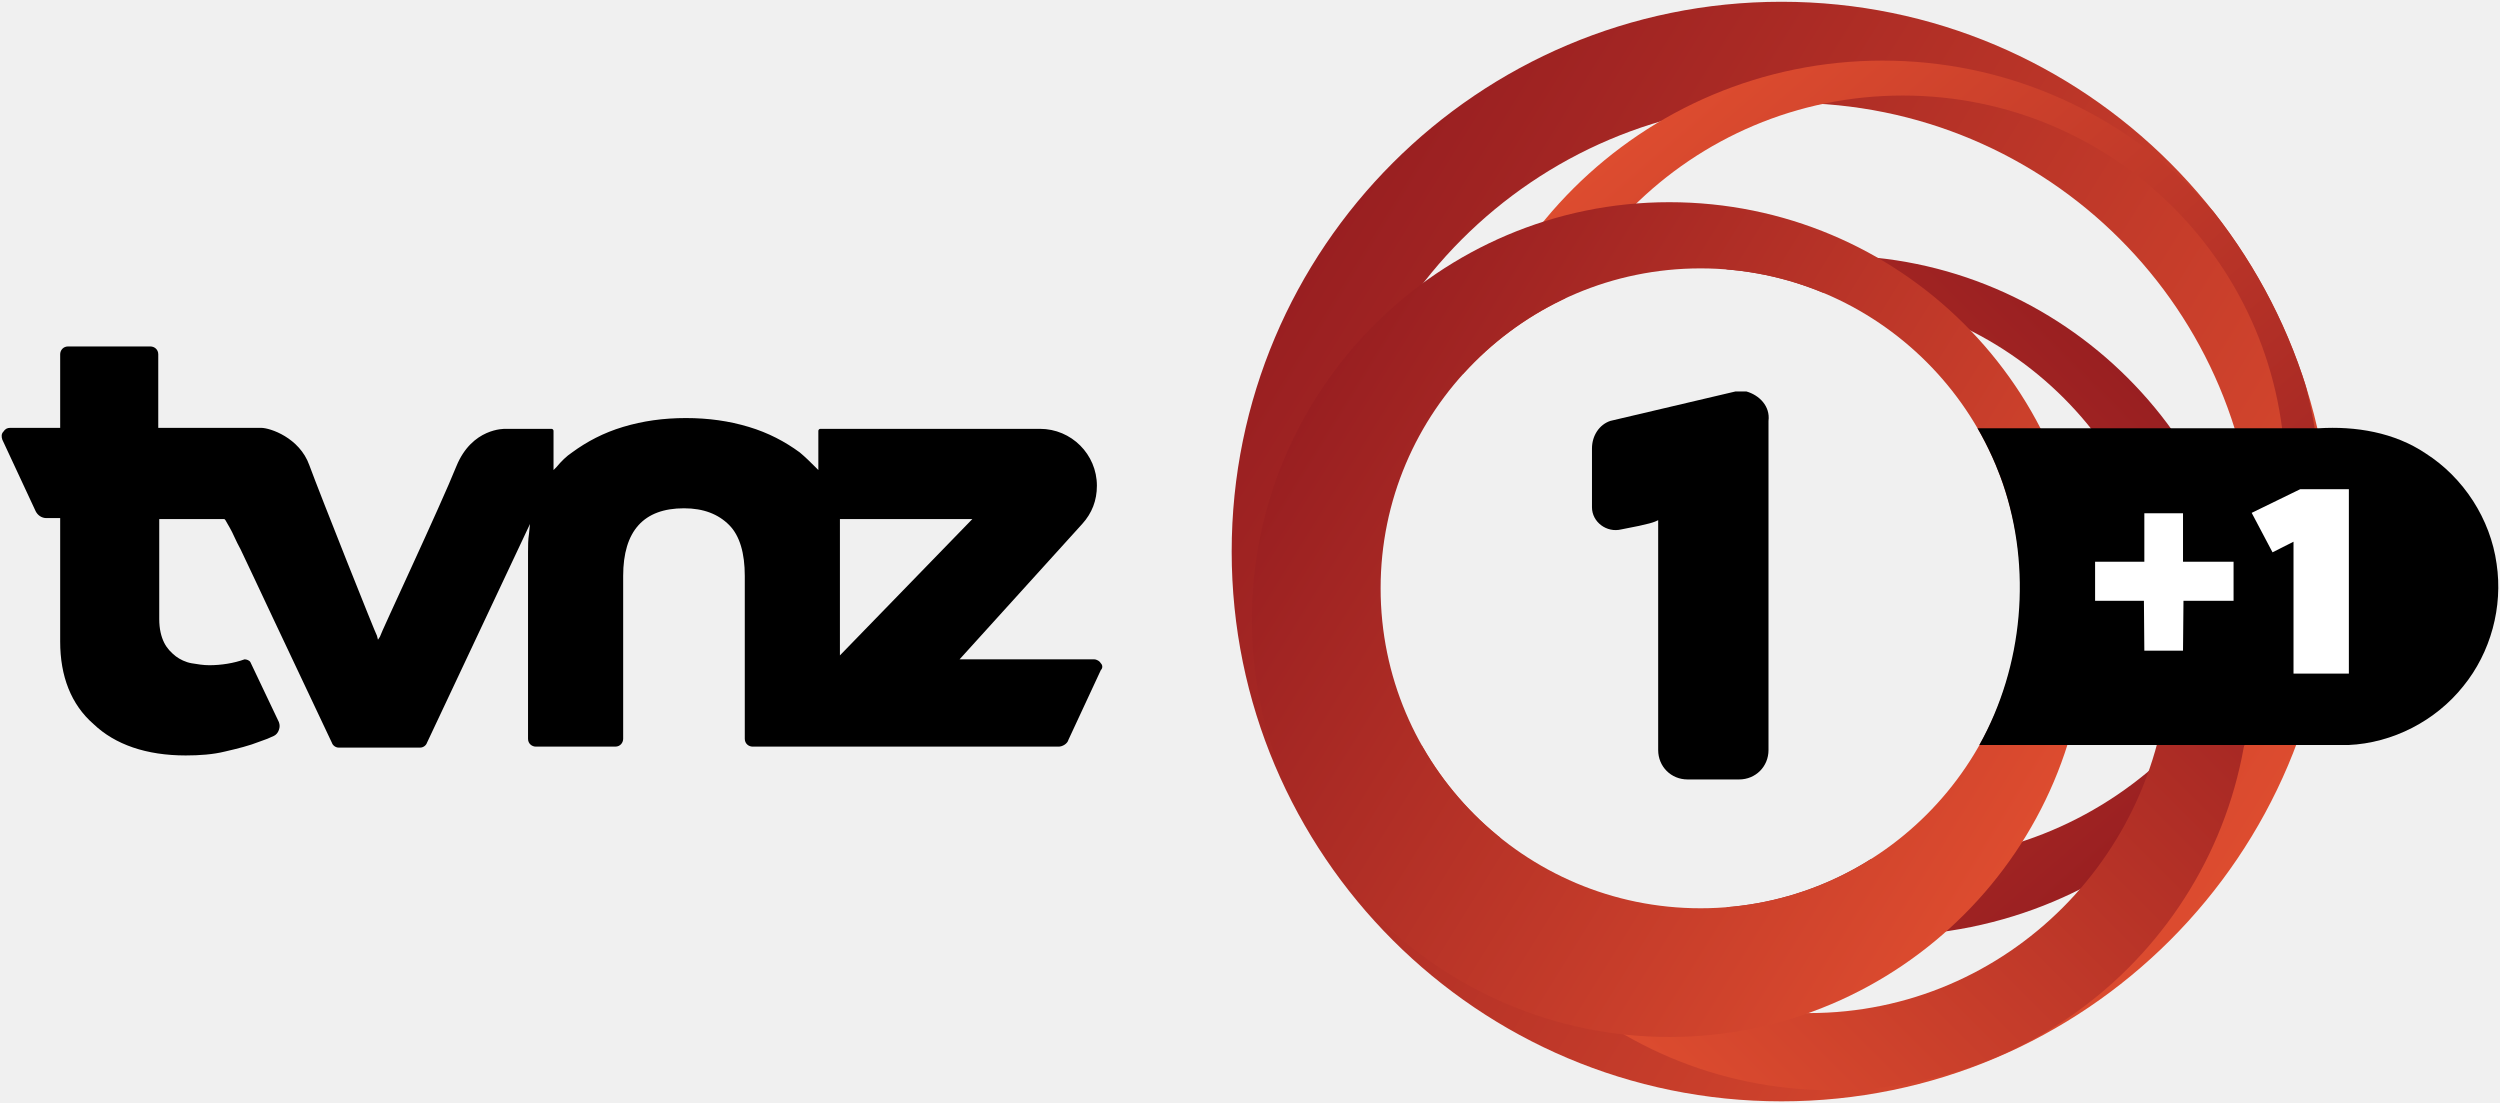
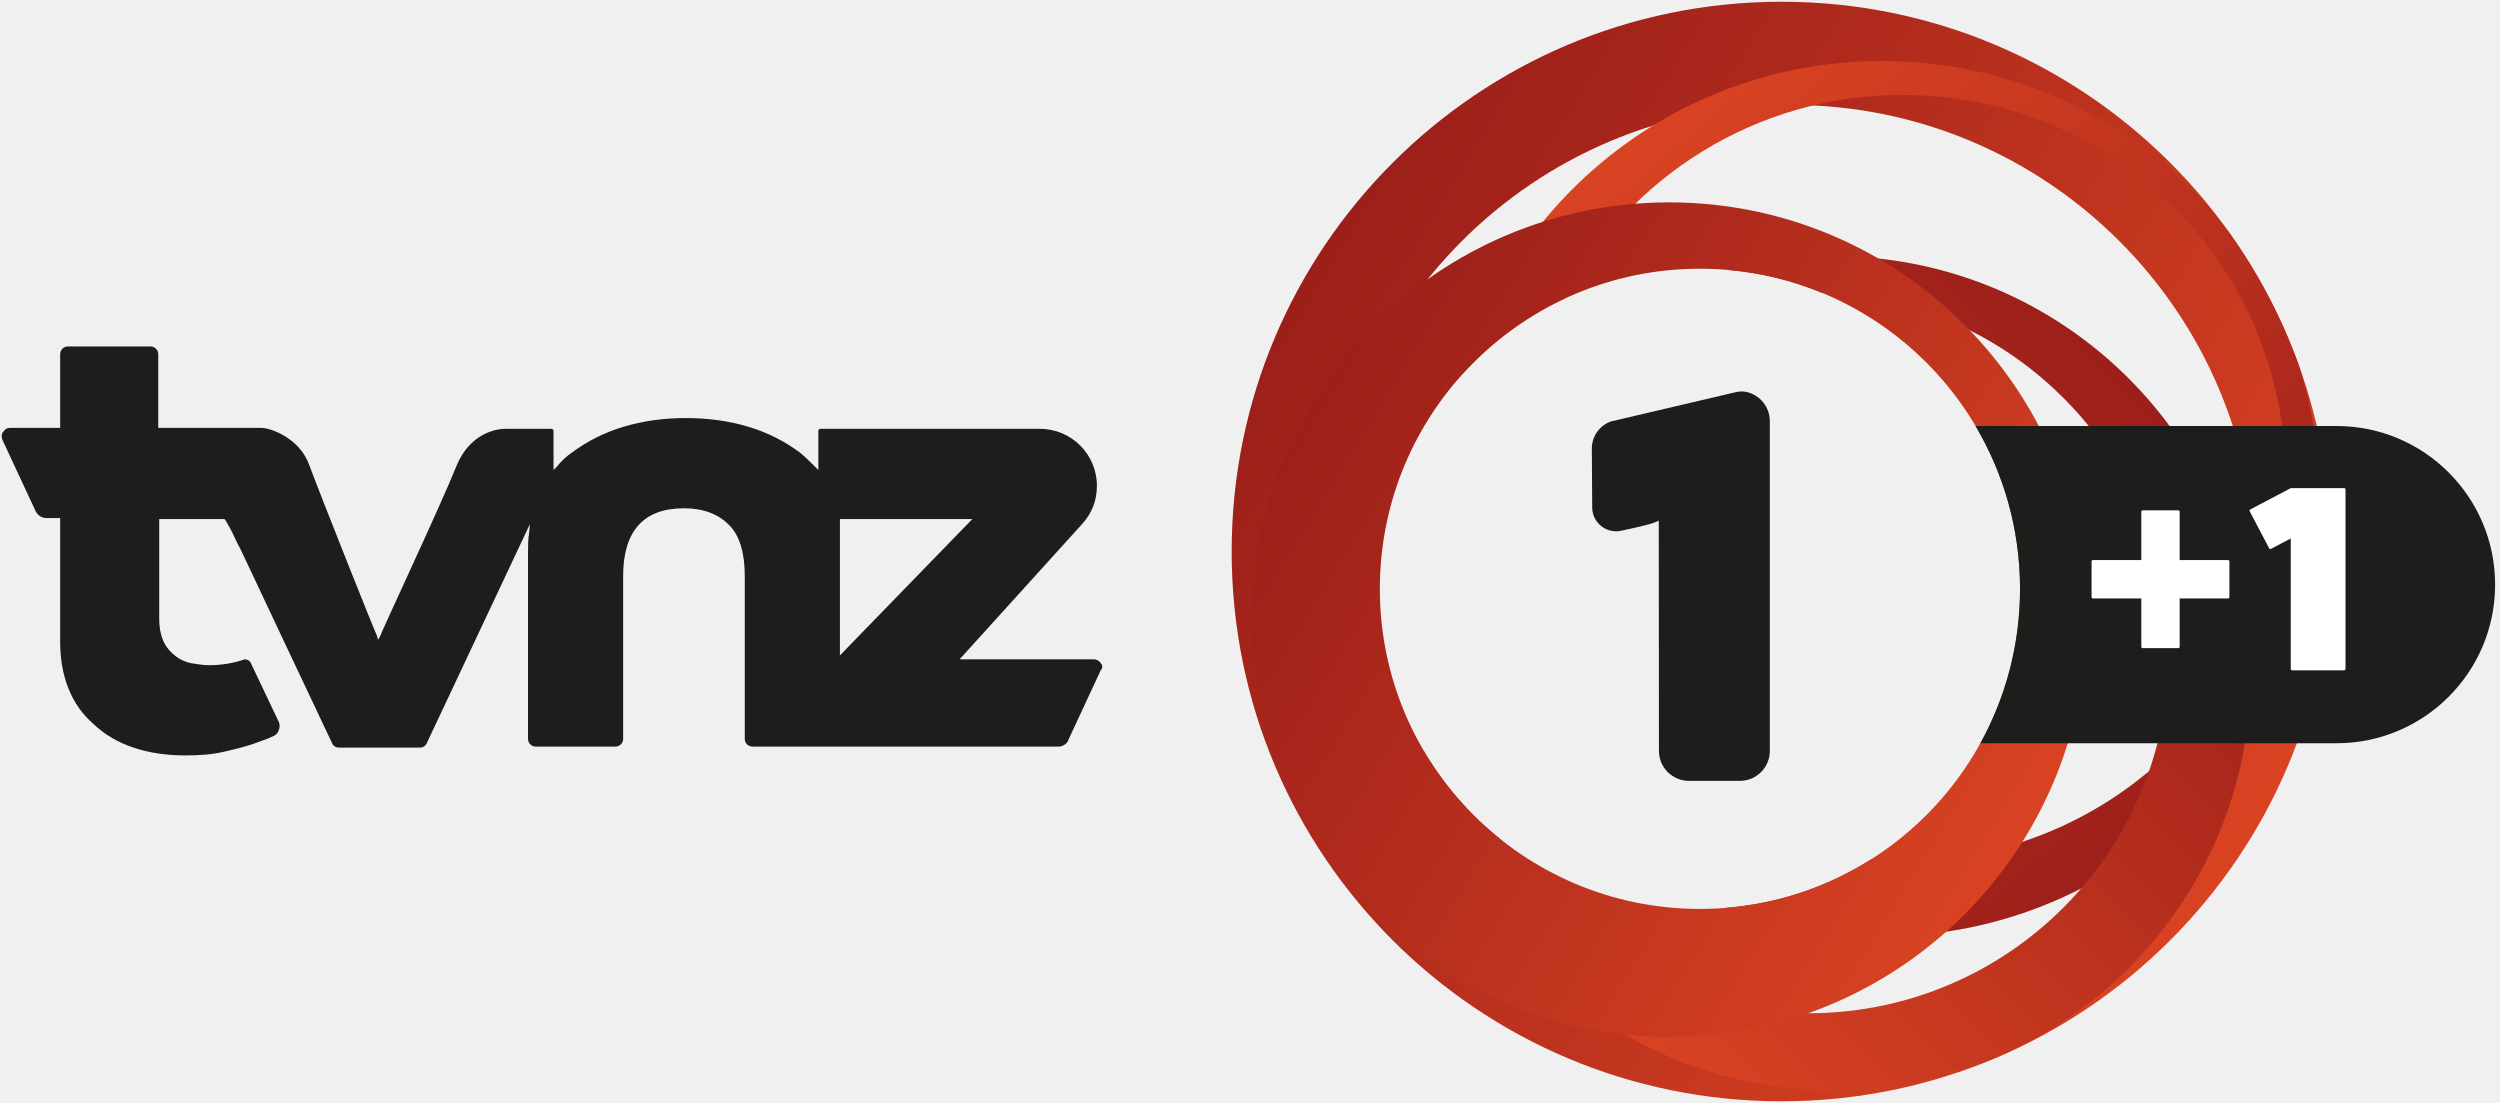
- <svg xmlns="http://www.w3.org/2000/svg" xmlns:xlink="http://www.w3.org/1999/xlink" id="svg5207" width="741.81" height="327.27" version="1.1">
+ <svg xmlns="http://www.w3.org/2000/svg" id="svg5207" width="741.81" height="327.27" version="1.1">
  <defs id="defs5209">
-     <linearGradient id="SVGID_145_" x1="311.89" x2="261.11" y1="498.02" y2="466.54" gradientUnits="userSpaceOnUse">
-       <stop id="stop1319" stop-color="#DD4C2F" offset="0" />
-       <stop id="stop1321" stop-color="#991F21" offset="1" />
+     <linearGradient id="linearGradient250" x2="1" gradientTransform="matrix(-29.633 18.373 18.373 29.633 96.214 361.31)" gradientUnits="userSpaceOnUse">
+       <stop id="stop246" stop-color="#d94322" offset="0" />
+       <stop id="stop248" stop-color="#9c1f1a" offset="1" />
    </linearGradient>
-     <clipPath id="SVGID_144_">
-       <use id="use1316" width="1003.5" height="592" xlink:href="#SVGID_143_" />
+     <linearGradient id="linearGradient270" x2="1" gradientTransform="matrix(18.098 -21.041 -21.041 -18.098 75.532 382.69)" gradientUnits="userSpaceOnUse">
+       <stop id="stop266" stop-color="#d94322" offset="0" />
+       <stop id="stop268" stop-color="#9c1f1a" offset="1" />
+     </linearGradient>
+     <linearGradient id="linearGradient290" x2="1" gradientTransform="matrix(18.703 18.703 18.703 -18.703 73.7 357.29)" gradientUnits="userSpaceOnUse">
+       <stop id="stop286" stop-color="#d94322" offset="0" />
+       <stop id="stop288" stop-color="#9c1f1a" offset="1" />
+     </linearGradient>
+     <linearGradient id="linearGradient310" x2="1" gradientTransform="matrix(-22.492 13.945 13.945 22.492 89.081 361.37)" gradientUnits="userSpaceOnUse">
+       <stop id="stop306" stop-color="#d94322" offset="0" />
+       <stop id="stop308" stop-color="#9c1f1a" offset="1" />
+     </linearGradient>
+     <clipPath id="clipPath320">
+       <path id="path318" d="m63.967 353.06h40.057v34.861h-40.057z" />
    </clipPath>
-     <linearGradient id="SVGID_146_" x1="276.45" x2="307.46" y1="461.38" y2="497.43" gradientUnits="userSpaceOnUse">
-       <stop id="stop1326" stop-color="#DD4C2F" offset="0" />
-       <stop id="stop1328" stop-color="#991F21" offset="1" />
-     </linearGradient>
-     <linearGradient id="SVGID_147_" x1="273.31" x2="305.36" y1="504.91" y2="472.86" gradientUnits="userSpaceOnUse">
-       <stop id="stop1333" stop-color="#DD4C2F" offset="0" />
-       <stop id="stop1335" stop-color="#991F21" offset="1" />
-     </linearGradient>
-     <linearGradient id="SVGID_148_" x1="299.67" x2="261.12" y1="497.92" y2="474.02" gradientUnits="userSpaceOnUse">
-       <stop id="stop1340" stop-color="#DD4C2F" offset="0" />
-       <stop id="stop1342" stop-color="#991F21" offset="1" />
-     </linearGradient>
  </defs>
-   <g id="layer1" transform="translate(-22.741 -265.77)">
-     <g id="g1020" transform="matrix(2.9103 0 0 2.9103 -362.77 -965.51)">
-       <path id="path1022" d="m244.7 490.7c-0.1-0.2-0.4-0.4-0.7-0.4h-13.7l12.5-13.8c1-1.1 1.5-2.4 1.5-3.9 0-3.2-2.6-5.8-5.8-5.8h-22.4c-0.1 0-0.2 0.1-0.2 0.2v4l-0.3-0.3c-0.5-0.5-1-1-1.6-1.5-1.5-1.1-3.2-2-5.2-2.6s-4.1-0.9-6.4-0.9-4.4 0.3-6.4 0.9-3.7 1.5-5.2 2.6c-0.6 0.4-1.1 0.9-1.6 1.5l-0.3 0.3v-4c0-0.1-0.1-0.2-0.2-0.2h-4.7c-0.1 0-3.4-0.1-5 3.8-1.6 4-7.8 17.2-7.8 17.4l-0.2 0.3-0.1-0.4c-0.1-0.1-5.8-14.4-6.9-17.4-1-2.8-4-3.8-4.9-3.8h-10.5v-7.5c0-0.5-0.4-0.8-0.8-0.8h-8.4c-0.5 0-0.8 0.4-0.8 0.8v7.5h-5.1c-0.3 0-0.5 0.1-0.7 0.4-0.2 0.2-0.2 0.5-0.1 0.8l3.4 7.3c0.2 0.4 0.6 0.7 1.1 0.7h1.4v12.6c0 3.5 1.1 6.4 3.4 8.4 2.2 2.1 5.4 3.2 9.4 3.2 1.4 0 2.8-0.1 4-0.4 1.3-0.3 2.5-0.6 3.5-1 0.6-0.2 1.1-0.4 1.5-0.6 0.2-0.1 0.4-0.3 0.5-0.6s0.1-0.5 0-0.8l-2.9-6.1c-0.1-0.2-0.4-0.3-0.6-0.3-1.1 0.4-2.4 0.6-3.6 0.6-0.6 0-1.2-0.1-1.8-0.2s-1.2-0.4-1.6-0.7c-0.5-0.4-0.9-0.8-1.2-1.4s-0.5-1.4-0.5-2.4v-10.2h6.6c0.1 0 0.1 0 0.6 0.9 0.3 0.5 0.6 1.3 1.1 2.2 0.8 1.7 1.9 4 3.3 7 2.4 5.1 5 10.6 6 12.7 0.1 0.3 0.4 0.5 0.7 0.5h8.3c0.3 0 0.6-0.2 0.7-0.5l10.5-22.3-0.1 1c-0.1 0.6-0.1 1.3-0.1 1.9v19c0 0.5 0.4 0.8 0.8 0.8h8.1c0.5 0 0.8-0.4 0.8-0.8v-16.6c0-4.6 2.1-6.9 6.2-6.9 2 0 3.5 0.6 4.6 1.7s1.6 2.9 1.6 5.2v16.6c0 0.5 0.4 0.8 0.8 0.8h31.2c0.4 0 0.9-0.3 1-0.7l3.3-7.1c0.2-0.2 0.2-0.5 0-0.7zm-26.6-14.7h13.5l-13.5 13.9v-13.9z" />
+   <path id="path1022" d="m326.64 196.8c-0.291-0.582-1.164-1.164-2.037-1.164h-39.871l36.379-40.162c2.91-3.201 4.365-6.985 4.365-11.35 0-9.313-7.567-16.88-16.88-16.88h-65.191c-0.291 0-0.582 0.291-0.582 0.582v11.641l-0.873-0.873c-1.455-1.455-2.91-2.91-4.657-4.365-4.365-3.201-9.313-5.821-15.134-7.567s-11.932-2.619-18.626-2.619-12.805 0.873-18.626 2.619-10.768 4.365-15.134 7.567c-1.746 1.164-3.201 2.619-4.657 4.365l-0.873 0.873v-11.641c0-0.291-0.291-0.582-0.582-0.582h-13.678c-0.291 0-9.895-0.291-14.552 11.059-4.657 11.641-22.7 50.057-22.7 50.639l-0.582 0.873-0.291-1.164c-0.291-0.291-16.88-41.908-20.081-50.639-2.91-8.149-11.641-11.059-14.26-11.059h-30.558v-21.827c0-1.455-1.164-2.328-2.328-2.328h-24.447c-1.455 0-2.328 1.164-2.328 2.328v21.827h-14.843c-0.873 0-1.455 0.291-2.037 1.164-0.582 0.582-0.582 1.455-0.291 2.328l9.895 21.245c0.582 1.164 1.746 2.037 3.201 2.037h4.074v36.67c0 10.186 3.201 18.626 9.895 24.447 6.403 6.112 15.716 9.313 27.357 9.313 4.074 0 8.149-0.291 11.641-1.164 3.783-0.873 7.276-1.746 10.186-2.91 1.746-0.582 3.201-1.164 4.365-1.746 0.582-0.291 1.164-0.873 1.455-1.746s0.291-1.455 0-2.328l-8.44-17.753c-0.291-0.582-1.164-0.873-1.746-0.873-3.201 1.164-6.985 1.746-10.477 1.746-1.746 0-3.492-0.291-5.239-0.582s-3.492-1.164-4.657-2.037c-1.455-1.164-2.619-2.328-3.492-4.074s-1.455-4.074-1.455-6.985v-29.685h19.208c0.291 0 0.291 0 1.746 2.619 0.873 1.455 1.746 3.783 3.201 6.403 2.328 4.947 5.53 11.641 9.604 20.372 6.985 14.843 14.552 30.849 17.462 36.961 0.291 0.873 1.164 1.455 2.037 1.455h24.155c0.873 0 1.746-0.582 2.037-1.455l30.558-64.9-0.291 2.91c-0.291 1.746-0.291 3.783-0.291 5.53v55.296c0 1.455 1.164 2.328 2.328 2.328h23.573c1.455 0 2.328-1.164 2.328-2.328v-48.311c0-13.387 6.112-20.081 18.044-20.081 5.821 0 10.186 1.746 13.387 4.947s4.657 8.44 4.657 15.134v48.311c0 1.455 1.164 2.328 2.328 2.328h90.801c1.164 0 2.619-0.873 2.91-2.037l9.604-20.663c0.582-0.582 0.582-1.455 0-2.037zm-77.414-42.781h39.289l-39.289 40.453z" fill="#1d1d1b" stroke-width="2.91" />
+   <g id="g4716">
+     <path id="path232" d="m518.13 116.28c-1.02-0.215-2.096-0.14-3.117 0.094l-37.025 8.685c-3.397 1.207-5.662 4.427-5.653 8.03 0.028 7.113 0.066 14.965 0.112 17.595 0.084 4.455 4.212 7.74 8.582 6.804 8.676-1.863 9.593-2.256 11.165-2.995l0.056 68.322c0 4.904 3.978 8.882 8.882 8.882h15.134c4.904 0 8.882-3.978 8.882-8.882v-97.85c0-4.268-3.004-7.824-7.019-8.685" fill="#1d1d1b" />
+     <g id="g234" transform="matrix(9.3591 0 0 -9.3591 -233.21 3631.2)">
+       <g id="g236">
+         <g id="g242">
+           <g id="g244">
+             <path id="path252" d="m63.967 370.5c0-9.627 7.804-17.43 17.431-17.43 9.626 0 17.43 7.803 17.43 17.43s-7.804 17.431-17.43 17.431c-9.627 0-17.431-7.804-17.431-17.431m2.981-0.58c0 8.141 6.599 14.74 14.74 14.74 8.14 0 14.739-6.599 14.739-14.74 0-8.14-6.599-14.739-14.739-14.739-8.141 0-14.74 6.599-14.74 14.739" fill="url(#linearGradient250)" />
+           </g>
+         </g>
+       </g>
    </g>
-     <path id="path1308" d="m540.95 381.93h-3.274l-37.101 8.73c-3.274 1.091-5.456 4.365-5.456 8.184v17.459c0 4.365 4.365 7.638 8.73 6.547 8.73-1.637 9.821-2.182 10.912-2.728v68.2c0 4.91 3.819 8.73 8.73 8.73h15.277c4.91 0 8.73-3.819 8.73-8.73v-97.663c0.546-4.365-2.728-7.638-6.547-8.73z" />
-     <g id="g1310" transform="matrix(5.456 0 0 5.456 -1011.8 -2202)">
-       <defs id="defs1312">
-         <path id="SVGID_143_" d="m286.5 452.4c-16.5 0-29.9 13.4-29.9 29.9s13.4 29.9 29.9 29.9 29.9-13.4 29.9-29.9-13.4-29.9-29.9-29.9zm-4.4 49.3c-9.6 0-17.4-7.8-17.4-17.4s7.8-17.4 17.4-17.4 17.4 7.8 17.4 17.4-7.8 17.4-17.4 17.4z" />
-       </defs>
-       <clipPath id="clipPath5175">
-         <use id="use5177" width="1003.5" height="592" xlink:href="#SVGID_143_" />
-       </clipPath>
-       <path id="path1323" class="st97" d="m286.5 452.4c-16.5 0-29.9 13.4-29.9 29.9s13.4 29.9 29.9 29.9 29.9-13.4 29.9-29.9-13.4-29.9-29.9-29.9zm0.5 56.1c-13.9 0-25.3-11.3-25.3-25.3 0-13.9 11.3-25.3 25.3-25.3s25.3 11.3 25.3 25.3-11.4 25.3-25.3 25.3z" clip-path="url(#SVGID_144_)" fill="url(#SVGID_145_)" />
-       <path id="path1330" class="st98" d="m292 455.6c-13.1 0-23.8 10.6-23.8 23.8s10.6 23.8 23.8 23.8 23.8-10.6 23.8-23.8-10.7-23.8-23.8-23.8zm1.1 43.5c-11.5 0-20.8-9.3-20.8-20.8s9.3-20.8 20.8-20.8 20.8 9.3 20.8 20.8-9.3 20.8-20.8 20.8z" clip-path="url(#SVGID_144_)" fill="url(#SVGID_146_)" />
-       <path id="path1337" class="st99" d="m289.3 466.2c-12.5 0-22.7 10.1-22.7 22.7 0 12.5 10.1 22.7 22.7 22.7 12.5 0 22.7-10.1 22.7-22.7 0-12.5-10.2-22.7-22.7-22.7zm-1.3 41.2c-10.8 0-19.6-8.8-19.6-19.6s8.8-19.6 19.6-19.6 19.6 8.8 19.6 19.6c-0.1 10.8-8.8 19.6-19.6 19.6z" clip-path="url(#SVGID_144_)" fill="url(#SVGID_147_)" />
-       <path id="path1344" class="st100" d="m280.4 463.3c-12.5 0-22.7 10.2-22.7 22.7s10.2 22.7 22.7 22.7 22.7-10.2 22.7-22.7c0-12.6-10.2-22.7-22.7-22.7zm1.7 38.4c-9.6 0-17.4-7.8-17.4-17.4s7.8-17.4 17.4-17.4 17.4 7.8 17.4 17.4-7.8 17.4-17.4 17.4z" clip-path="url(#SVGID_144_)" fill="url(#SVGID_148_)" />
+     <g id="g254" transform="matrix(9.3591 0 0 -9.3591 -233.21 3631.2)">
+       <g id="g256">
+         <g id="g262">
+           <g id="g264">
+             <path id="path272" d="m71.27 376.11c0.903 1.003 2.002 1.823 3.237 2.403 2.037 3.845 6.08 6.464 10.735 6.464 6.705 0 12.142-5.436 12.142-12.142s-5.437-12.142-12.142-12.142c-0.342 0-0.681 0.014-1.015 0.041-1.349-0.852-2.912-1.394-4.59-1.529 1.536-0.586 3.202-0.907 4.944-0.907 7.664 0 13.876 6.213 13.876 13.876 0 1.481-0.232 2.906-0.661 4.245-0.553 1.532-1.316 2.964-2.252 4.263-2.539 3.267-6.505 5.369-10.963 5.369-6.297 0-11.614-4.194-13.311-9.941" fill="url(#linearGradient270)" />
+           </g>
+         </g>
+       </g>
    </g>
-     <rect id="rect4209" x="635.89" y="408.34" width="94.082" height="62.921" fill="#fff" />
-     <g id="g4176" transform="matrix(1.25 0 0 1.25 23.982 110.41)" fill="#fff">
-       <path id="path23" d="m549.41 225.95c8.8-0.54 17.95 0.97 25.37 5.95 9.05 5.77 15.4 15.59 16.87 26.23 1.53 10.23-1.38 21.03-7.92 29.06-6.57 8.23-16.74 13.49-27.27 13.95h-87.603c10.482-18.766 12.484-41.938 5.559-62.137-0.186-0.541-0.381-1.079-0.582-1.614-0.353-0.941-0.726-1.874-1.114-2.804-0.517-1.243-1.075-2.458-1.661-3.674-0.556-1.155-1.148-2.304-1.767-3.432-0.125-0.227-0.251-0.454-0.378-0.679-0.16-0.285-0.318-0.568-0.485-0.85m65.08 20.08 4.95 9.37 4.98-2.52v31.3h13.14v-43.77h-11.54l-11.53 5.62m-25.48 0.09v11.51h-11.69v9.27h11.59l0.1 11.84h9.18l0.11-11.84h11.89v-9.27h-12v-11.51z" fill="#000" />
+     <g id="g274" transform="matrix(9.3591 0 0 -9.3591 -233.21 3631.2)">
+       <g id="g276">
+         <g id="g282">
+           <g id="g284">
+             <path id="path292" d="m79.673 379.43c1.048-0.088 2.051-0.335 2.984-0.718 6.125-0.212 11.026-5.244 11.026-11.421 0-6.312-5.118-11.429-11.429-11.429-4.16 0-7.802 2.223-9.8 5.546-0.959 0.771-1.774 1.714-2.4 2.779 1.15-6.131 6.531-10.772 12.998-10.772 7.303 0 13.225 5.921 13.225 13.225s-5.922 13.225-13.225 13.225c-1.167 0-2.3-0.151-3.379-0.435" fill="url(#linearGradient290)" />
+           </g>
+         </g>
+       </g>
+     </g>
+     <g id="g294" transform="matrix(9.3591 0 0 -9.3591 -233.21 3631.2)">
+       <g id="g296">
+         <g id="g302">
+           <g id="g304">
+             <path id="path312" d="m64.606 368.34c0-7.307 5.923-13.231 13.23-13.231s13.23 5.924 13.23 13.231c0 7.306-5.923 13.23-13.23 13.23s-13.23-5.924-13.23-13.23m4.059 0.977c0 5.606 4.544 10.15 10.149 10.15 5.604 0 10.148-4.544 10.148-10.15 0-5.604-4.544-10.148-10.148-10.148-5.605 0-10.149 4.544-10.149 10.148" fill="url(#linearGradient310)" />
+           </g>
+         </g>
+       </g>
+     </g>
+     <g id="g314" transform="matrix(9.3591 0 0 -9.3591 -233.21 3631.2)">
+       <g id="g316" clip-path="url(#clipPath320)">
+         <g id="g322" transform="translate(98.995 374.48)">
+           <path id="path324" d="m0 0h-11.445c0.896-1.513 1.412-3.277 1.412-5.163 0-1.775-0.457-3.443-1.258-4.895h11.291c2.777 0 5.029 2.252 5.029 5.029s-2.252 5.029-5.029 5.029" fill="#1d1d1b" />
+         </g>
+         <g id="g326" transform="translate(95.558 370.23)">
+           <path id="path328" d="m0 0h-1.535v1.535c0 0.023-0.018 0.041-0.041 0.041h-1.134c-0.023 0-0.041-0.018-0.041-0.041v-1.535h-1.535c-0.023 0-0.042-0.019-0.042-0.042v-1.133c0-0.023 0.019-0.042 0.042-0.042h1.535v-1.534c0-0.023 0.018-0.042 0.041-0.042h1.134c0.023 0 0.041 0.019 0.041 0.042v1.534h1.535c0.023 0 0.042 0.019 0.042 0.042v1.133c0 0.023-0.019 0.042-0.042 0.042" fill="#fff" />
+         </g>
+         <g id="g330" transform="translate(97.546 372.51)">
+           <path id="path332" d="m0 0v1e-3l-1.287-0.678c-0.02-0.01-0.028-0.035-0.017-0.056l0.619-1.176c0.01-0.02 0.036-0.028 0.056-0.017l0.628 0.331v-4.14c0-0.023 0.018-0.041 0.041-0.041h1.654c0.023 0 0.041 0.018 0.041 0.041v5.693c0 0.023-0.018 0.042-0.041 0.042z" fill="#fff" />
+         </g>
+       </g>
    </g>
  </g>
</svg>
